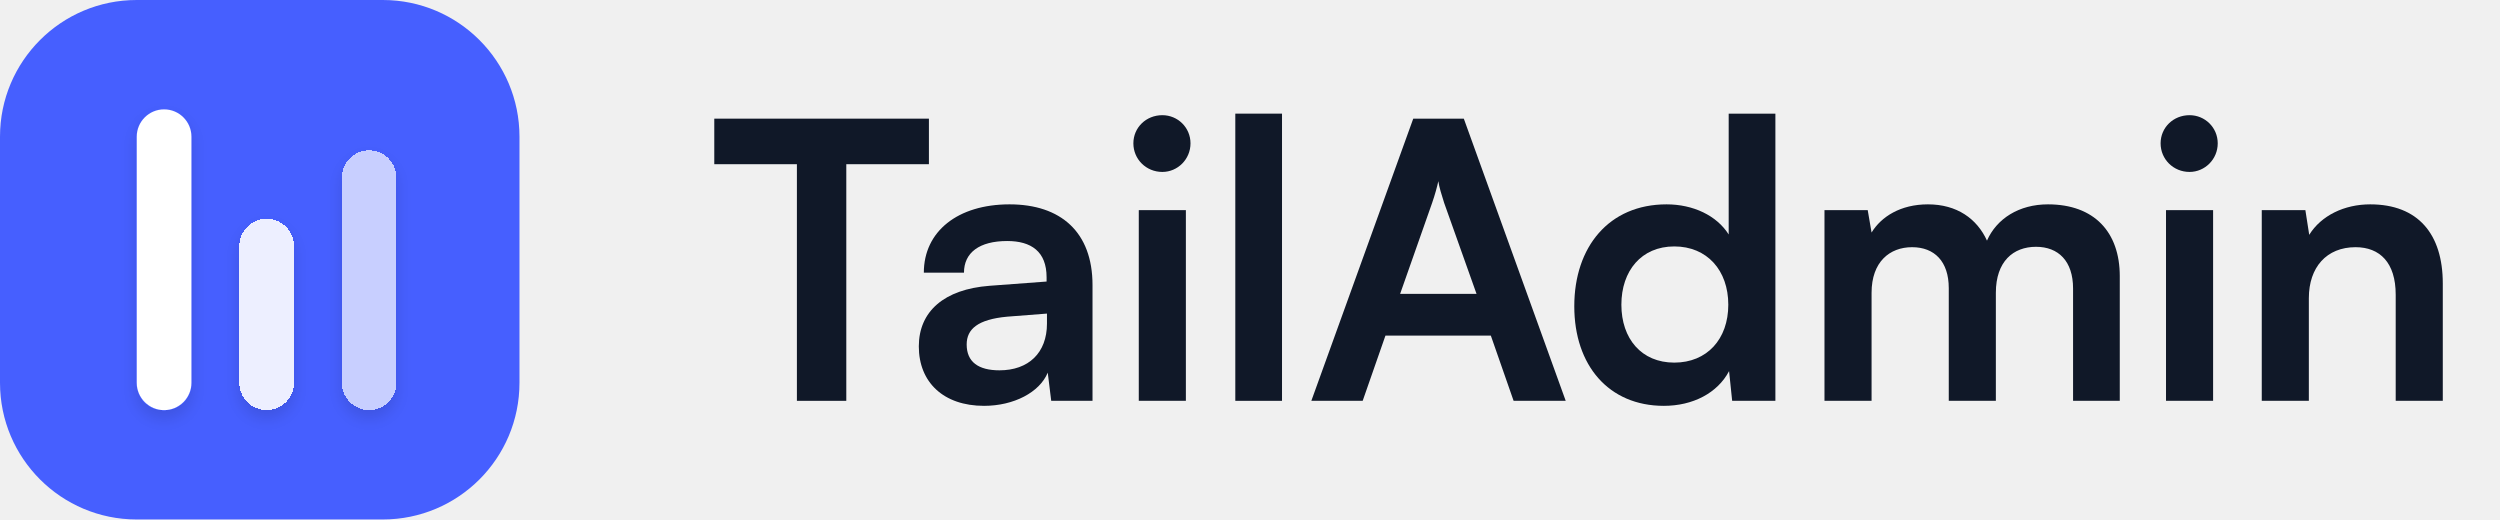
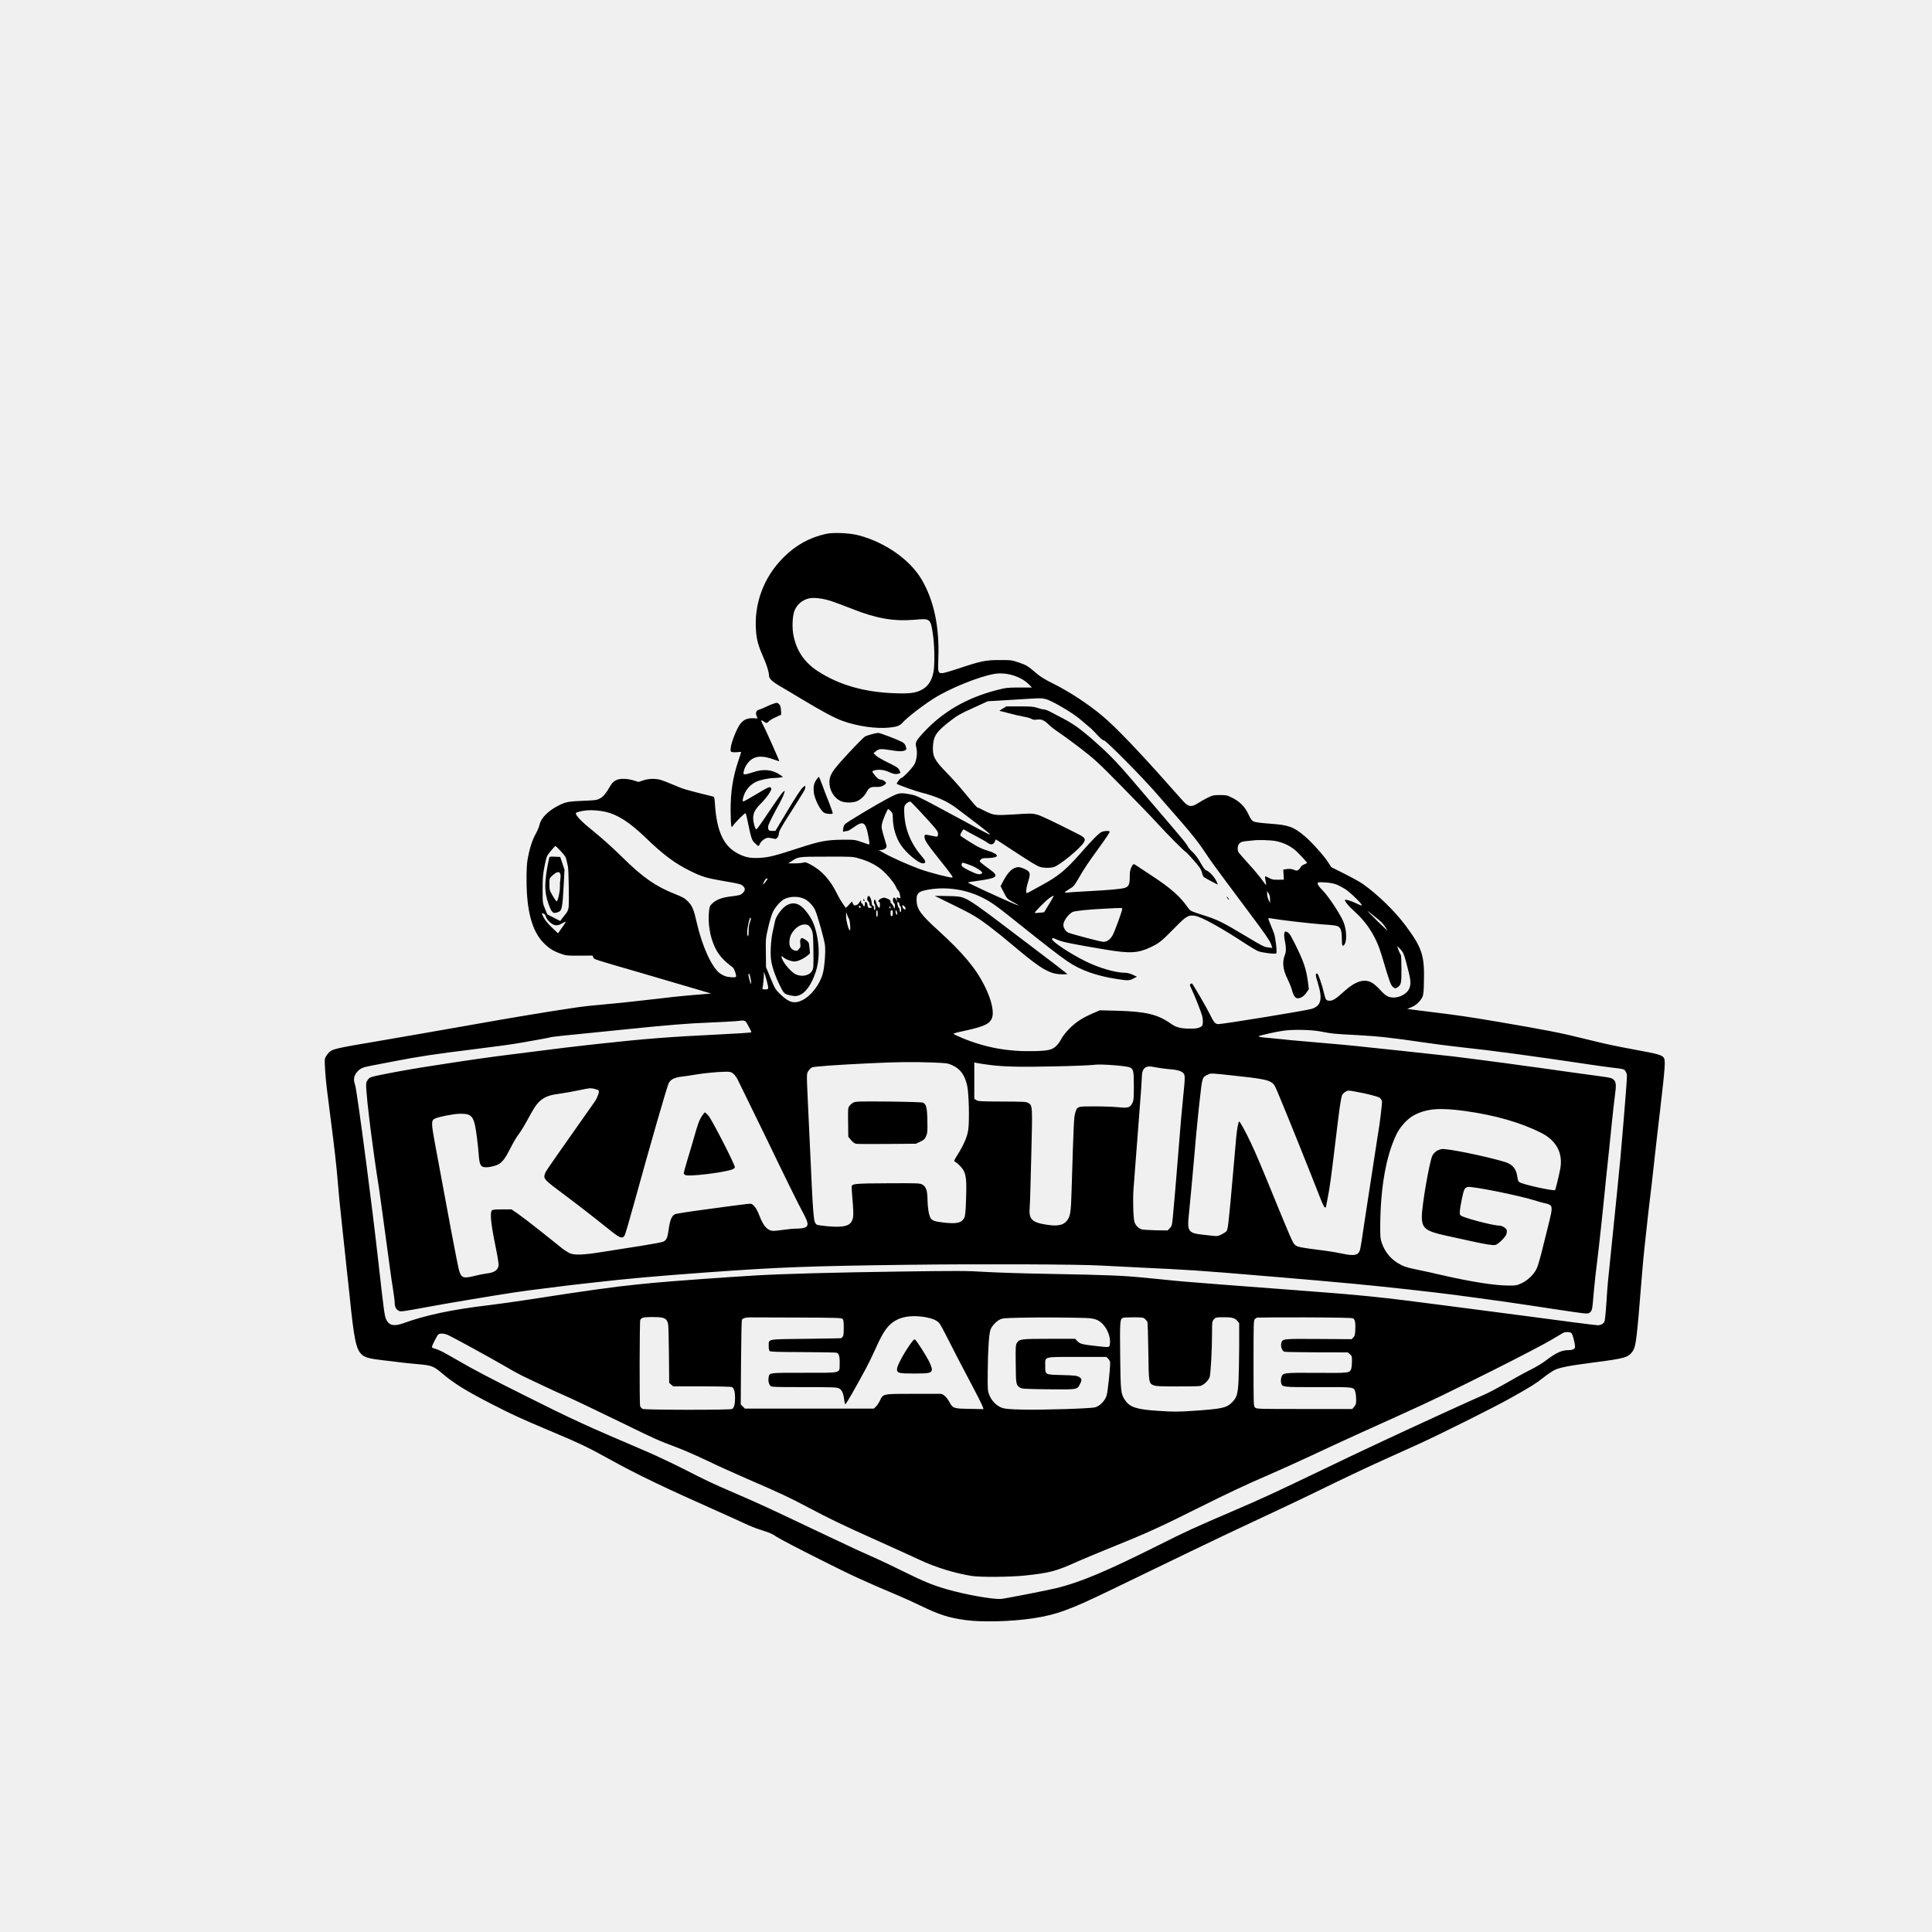
- <svg xmlns="http://www.w3.org/2000/svg" width="154" height="32" viewBox="0 0 154 32" fill="none">
-   <path d="M0 8.421C0 3.77 3.77 0 8.421 0H23.579C28.23 0 32 3.77 32 8.421V23.579C32 28.23 28.23 32 23.579 32H8.421C3.77 32 0 28.23 0 23.579V8.421Z" fill="#465FFF" />
-   <g filter="url(#filter0_d_1624_24907)">
-     <path d="M8.424 8.422C8.424 7.491 9.178 6.737 10.108 6.737V6.737C11.038 6.737 11.792 7.491 11.792 8.422V23.579C11.792 24.51 11.038 25.264 10.108 25.264V25.264C9.178 25.264 8.424 24.51 8.424 23.579V8.422Z" fill="white" />
+ <svg xmlns="http://www.w3.org/2000/svg" version="1.0" width="2560pt" height="2560pt" viewBox="0 0 2560 2560" preserveAspectRatio="xMidYMid meet">
+   <g transform="translate(0,2560) scale(0.1,-0.1)" fill="#000000" stroke="none">
+     <path d="M10941 18525 c-218 -49 -399 -150 -562 -314 -264 -264 -394 -621 -360 -991 11 -112 32 -185 99 -337 43 -96 72 -192 72 -237 0 -37 43 -78 140 -135 47 -27 182 -107 301 -179 266 -160 421 -243 530 -283 196 -72 448 -108 622 -90 99 10 139 24 172 61 65 73 261 225 415 323 211 135 607 295 809 328 163 26 360 -37 465 -150 l30 -31 -167 0 c-157 0 -174 -2 -299 -34 -403 -104 -721 -289 -981 -573 -91 -100 -102 -122 -86 -185 17 -71 7 -163 -24 -224 -24 -47 -155 -184 -177 -184 -12 0 -64 -69 -57 -76 11 -12 247 -96 322 -115 201 -51 344 -114 467 -206 195 -146 427 -325 439 -339 23 -28 -19 -7 -336 166 -27 15 -182 98 -342 184 -268 144 -299 158 -375 171 -135 24 -144 23 -292 -54 -131 -68 -510 -294 -561 -335 -19 -15 -28 -34 -32 -65 -6 -43 -5 -44 18 -38 13 4 31 7 40 7 9 0 47 23 84 50 116 85 153 68 184 -85 20 -96 26 -145 17 -145 -3 0 -47 14 -98 32 -91 32 -97 32 -258 31 -202 -2 -292 -18 -557 -104 -333 -109 -417 -130 -534 -136 -121 -6 -182 4 -274 48 -201 95 -296 291 -321 657 -6 93 -9 103 -28 108 -381 94 -383 95 -521 154 -63 27 -138 56 -167 65 -72 21 -166 19 -237 -6 l-60 -20 -66 20 c-40 13 -94 21 -134 21 -89 0 -135 -26 -178 -100 -54 -94 -87 -134 -133 -160 -41 -22 -59 -25 -225 -31 -191 -8 -226 -14 -319 -60 -137 -68 -238 -168 -256 -254 -6 -29 -30 -87 -54 -129 -44 -77 -83 -202 -107 -346 -8 -44 -13 -153 -12 -265 1 -407 74 -675 226 -829 71 -72 128 -108 230 -144 67 -24 83 -26 245 -25 l173 1 11 -24 c13 -27 -26 -15 623 -203 248 -72 560 -164 695 -204 l244 -72 -89 -7 c-173 -14 -341 -29 -415 -38 -41 -5 -138 -16 -215 -25 -77 -8 -214 -24 -305 -34 -91 -11 -221 -24 -290 -30 -261 -23 -349 -33 -485 -52 -147 -21 -502 -77 -692 -110 -62 -10 -179 -30 -260 -44 -157 -27 -677 -118 -1083 -190 -135 -24 -366 -64 -515 -89 -671 -114 -673 -114 -728 -175 -20 -22 -39 -55 -42 -73 -4 -19 -1 -99 5 -178 10 -133 20 -222 65 -565 57 -437 85 -681 105 -935 6 -74 15 -173 20 -220 5 -47 14 -132 20 -190 6 -58 15 -143 20 -190 5 -47 14 -130 20 -185 5 -55 21 -199 34 -320 14 -121 30 -269 36 -330 62 -618 88 -739 170 -809 42 -35 107 -51 280 -71 80 -9 177 -20 215 -26 39 -5 143 -16 233 -24 194 -17 215 -25 332 -124 160 -135 309 -228 670 -413 252 -130 375 -186 740 -340 405 -170 523 -226 800 -380 376 -208 702 -365 1495 -718 121 -54 263 -118 315 -143 52 -25 133 -57 180 -72 149 -48 164 -54 235 -101 39 -26 293 -159 565 -295 445 -224 585 -288 1050 -484 74 -31 205 -91 290 -132 245 -119 364 -157 587 -189 215 -31 616 -21 898 22 310 47 491 112 1030 374 105 51 300 145 435 210 135 65 409 197 610 295 374 181 632 303 1125 533 154 72 397 187 540 257 395 193 657 317 900 427 121 54 321 145 445 201 307 139 1012 491 1250 624 274 154 323 185 431 269 51 41 117 85 144 99 70 35 197 59 510 100 435 56 473 67 533 157 38 59 52 168 112 923 15 194 30 350 40 440 5 44 19 168 30 275 11 107 27 247 35 310 13 101 50 422 75 655 13 116 47 420 65 566 68 581 75 677 52 712 -24 37 -76 52 -377 107 -285 53 -385 74 -655 141 -341 85 -528 121 -1185 233 -362 61 -502 82 -860 126 -135 16 -263 33 -285 36 l-39 6 51 20 c60 22 120 77 148 133 17 34 20 67 23 215 8 342 -26 443 -245 738 -143 191 -370 412 -566 550 -34 24 -142 84 -240 133 l-177 89 -44 68 c-54 84 -219 268 -311 345 -145 122 -209 145 -458 163 -128 9 -197 19 -218 30 -23 11 -40 36 -68 97 -45 98 -115 168 -219 219 -60 30 -75 33 -157 33 -80 0 -97 -3 -155 -31 -36 -17 -94 -50 -129 -72 -70 -46 -111 -53 -151 -25 -32 22 -15 4 -245 263 -387 438 -704 768 -872 909 -192 162 -446 328 -666 437 -90 44 -160 87 -203 123 -127 109 -141 117 -240 151 -96 33 -103 34 -259 34 -186 0 -247 -13 -550 -114 -99 -33 -194 -60 -211 -60 -54 0 -58 13 -51 188 17 425 -57 775 -222 1055 -154 261 -483 491 -831 583 -121 32 -340 42 -439 19z m74 -890 c57 -19 183 -66 279 -104 319 -127 549 -166 825 -143 215 19 213 20 247 -228 18 -142 20 -374 3 -465 -23 -118 -74 -194 -161 -238 -79 -40 -158 -50 -349 -43 -407 14 -738 109 -1020 291 -179 116 -283 268 -325 475 -20 99 -15 248 11 321 30 85 104 150 195 170 67 15 186 0 295 -36z m2840 -1298 c74 -16 355 -180 455 -266 36 -31 85 -73 110 -93 25 -20 59 -51 76 -70 94 -100 113 -118 131 -118 27 0 509 -487 698 -705 81 -93 233 -268 338 -388 122 -140 221 -266 277 -350 47 -73 120 -177 161 -232 41 -55 99 -134 129 -175 30 -41 176 -236 323 -433 199 -265 274 -373 287 -413 l19 -54 -57 6 c-51 6 -84 23 -305 156 -282 170 -364 211 -527 263 -184 58 -198 64 -222 98 -108 157 -229 265 -487 434 -97 63 -188 124 -203 134 -38 27 -44 25 -67 -24 -16 -32 -21 -63 -21 -119 0 -105 -12 -134 -63 -152 -47 -16 -215 -31 -512 -46 -110 -6 -219 -13 -242 -16 -24 -4 -43 -2 -43 2 0 5 27 25 60 44 53 31 66 45 112 125 83 145 132 218 285 428 79 108 141 202 138 207 -9 14 -70 12 -108 -4 -34 -14 -122 -102 -283 -286 -189 -215 -289 -298 -494 -410 -63 -35 -139 -76 -167 -92 -47 -25 -53 -27 -54 -11 -3 41 3 72 27 149 32 103 25 125 -48 159 -29 14 -66 25 -81 25 -72 0 -137 -58 -202 -182 l-37 -70 43 -84 c43 -83 45 -85 121 -126 43 -23 76 -43 74 -45 -2 -2 -59 20 -127 50 -205 89 -549 250 -545 254 2 2 53 11 112 19 282 38 309 60 182 152 -40 29 -89 65 -108 81 -34 29 -34 30 -16 50 16 18 31 21 92 21 67 0 124 14 124 30 0 19 -54 49 -125 69 -44 12 -111 41 -150 64 -99 58 -203 126 -210 136 -6 10 32 81 44 81 3 0 15 -6 26 -14 11 -7 74 -42 140 -77 66 -34 134 -73 152 -87 41 -31 74 -26 94 14 l15 32 205 -134 c253 -166 329 -213 377 -230 45 -16 133 -18 185 -3 74 20 347 244 398 326 27 44 14 65 -65 106 -344 174 -501 249 -557 264 -62 16 -83 16 -294 2 -261 -16 -277 -14 -402 49 -44 23 -85 42 -91 42 -5 0 -36 33 -69 73 -33 39 -98 117 -143 172 -46 55 -136 155 -202 222 -155 159 -182 212 -176 341 7 140 44 196 230 340 92 71 135 96 302 171 l194 89 208 12 c115 7 261 16 324 20 173 10 171 11 235 -3z m-1687 -1464 c231 -248 261 -286 262 -320 0 -17 -4 -34 -9 -37 -5 -4 -38 1 -73 9 -87 20 -98 20 -98 -9 0 -49 27 -90 204 -312 139 -173 179 -230 166 -232 -31 -5 -303 65 -435 113 -147 54 -367 152 -470 210 l-70 40 36 3 c21 2 45 12 54 22 17 19 17 23 0 77 -58 193 -58 195 -47 252 12 54 70 191 82 191 3 0 18 -13 33 -28 22 -23 27 -37 27 -83 1 -130 40 -266 105 -363 72 -108 235 -246 293 -246 44 0 43 27 -5 82 -150 173 -228 357 -240 565 -5 86 -3 106 11 128 15 22 45 42 68 44 3 1 51 -47 106 -106z m-4149 -29 c164 -37 322 -138 534 -342 240 -232 396 -347 602 -447 147 -72 208 -90 415 -126 235 -40 248 -44 276 -70 32 -30 30 -59 -5 -93 -26 -25 -42 -30 -147 -43 -130 -15 -200 -42 -258 -96 -30 -29 -35 -41 -41 -102 -17 -154 11 -332 74 -468 50 -109 111 -179 242 -277 19 -15 52 -113 41 -124 -11 -11 -100 -6 -141 9 -23 8 -56 26 -75 40 -106 81 -232 357 -301 660 -42 186 -62 232 -120 291 -43 43 -68 57 -174 99 -255 101 -423 218 -701 492 -112 111 -269 252 -370 333 -160 128 -240 210 -240 245 0 12 79 32 155 38 60 5 162 -3 234 -19z m8889 -389 c108 -22 209 -74 279 -143 58 -57 133 -140 133 -146 0 -2 -18 -11 -39 -20 -22 -8 -42 -24 -46 -36 -4 -11 -17 -27 -30 -36 -21 -14 -27 -13 -61 1 -27 11 -53 14 -89 10 l-51 -7 4 -67 4 -67 -76 -1 c-64 -1 -83 2 -121 24 -26 14 -48 23 -51 20 -3 -3 -1 -29 5 -58 6 -28 10 -54 8 -56 -2 -2 -27 29 -55 69 -28 40 -107 135 -176 210 -69 76 -130 146 -136 157 -18 35 -12 90 14 116 18 18 38 25 92 30 38 3 78 7 89 9 61 10 236 4 303 -9z m-9476 -135 c55 -60 67 -78 77 -127 7 -32 15 -67 17 -78 9 -35 16 -478 9 -532 -5 -38 -15 -64 -38 -91 -18 -22 -41 -52 -53 -67 l-20 -29 -86 44 -86 44 -31 76 c-31 74 -31 76 -31 256 0 155 4 199 26 310 26 127 27 130 81 197 30 37 59 67 63 67 4 0 37 -31 72 -70z m3954 -96 c118 -33 217 -83 296 -148 71 -59 164 -170 191 -230 9 -22 24 -44 31 -50 8 -6 17 -31 21 -55 l7 -44 -27 7 c-26 7 -27 5 -21 -21 l6 -28 -17 28 c-10 15 -22 26 -28 24 -18 -6 -18 -60 0 -73 11 -8 15 -23 13 -46 l-4 -33 -17 38 c-10 20 -22 37 -27 37 -6 0 -10 10 -10 23 0 17 -10 26 -43 40 -40 16 -46 16 -80 2 -33 -14 -52 -45 -27 -45 6 0 10 -18 10 -40 0 -22 -4 -40 -10 -40 -11 0 -34 43 -44 83 -9 36 -26 35 -26 -3 0 -16 4 -30 8 -30 4 0 9 -18 10 -40 2 -23 -2 -40 -8 -40 -5 0 -10 14 -10 30 0 18 -5 30 -13 30 -7 0 -13 8 -14 18 -5 63 -27 116 -46 109 -19 -6 -21 -59 -3 -69 9 -5 16 -20 16 -34 0 -13 7 -27 15 -30 24 -9 18 -24 -10 -24 -21 0 -26 6 -31 40 -8 48 -34 56 -34 10 0 -34 -15 -40 -25 -10 -3 11 -11 20 -16 20 -5 0 -9 10 -10 23 0 21 -1 21 -12 4 -25 -39 -33 -46 -58 -52 -21 -5 -27 -1 -38 22 l-13 28 -39 -44 c-22 -24 -41 -42 -42 -40 -51 68 -83 120 -117 189 -93 186 -203 307 -351 385 -57 30 -71 34 -94 25 -14 -5 -65 -10 -113 -10 l-87 0 38 25 c93 64 90 64 468 64 343 1 348 1 435 -25z m1466 -86 c88 -32 178 -93 161 -108 -27 -25 -63 -18 -162 30 -100 49 -119 65 -107 95 7 20 5 20 108 -17z m-2682 -184 c0 -9 -53 -75 -57 -71 -8 9 31 77 44 77 7 0 13 -3 13 -6z m7533 -72 c31 -11 87 -41 125 -65 74 -50 234 -208 216 -214 -7 -2 -38 9 -70 26 -62 31 -142 56 -151 47 -11 -11 42 -79 109 -138 187 -167 304 -353 378 -603 103 -349 119 -393 150 -415 27 -20 31 -20 54 -5 52 35 56 51 56 243 0 98 -4 182 -8 188 -12 13 -52 114 -46 114 3 0 23 -19 44 -42 33 -37 43 -60 71 -163 61 -228 67 -271 49 -336 -28 -99 -178 -165 -283 -125 -30 11 -63 38 -106 86 -34 38 -83 82 -109 97 -101 59 -219 24 -367 -109 -116 -105 -152 -128 -195 -128 -48 0 -56 11 -75 96 -26 112 -78 264 -92 264 -25 0 -23 -22 8 -122 67 -217 46 -306 -81 -346 -66 -22 -1172 -202 -1236 -202 -41 0 -63 26 -113 131 -31 67 -218 389 -236 407 -2 2 -11 0 -19 -5 -14 -7 -12 -17 15 -73 41 -87 123 -294 138 -350 7 -25 11 -66 9 -90 -3 -40 -7 -47 -38 -62 -25 -13 -59 -18 -121 -18 -132 0 -193 15 -263 65 -175 124 -334 162 -712 172 l-230 6 -82 -35 c-148 -64 -232 -118 -317 -203 -49 -48 -92 -103 -110 -138 -16 -31 -45 -73 -65 -92 -58 -57 -103 -68 -299 -73 -346 -8 -646 47 -954 175 -59 25 -109 49 -112 53 -3 5 30 16 72 25 309 66 387 96 428 165 45 78 11 249 -91 451 -114 229 -290 438 -616 734 -233 211 -283 283 -283 402 0 83 23 107 120 128 241 51 506 18 731 -89 133 -64 196 -108 524 -372 344 -275 512 -405 624 -482 174 -119 389 -195 671 -237 131 -20 152 -19 205 10 l45 23 -55 26 c-31 15 -73 26 -96 26 -133 0 -352 64 -535 155 -203 101 -439 258 -439 291 0 20 16 17 77 -11 55 -26 227 -61 647 -130 309 -51 418 -45 585 35 112 54 142 78 311 250 158 162 187 179 274 165 88 -14 348 -158 675 -373 63 -41 134 -83 158 -94 47 -21 232 -44 244 -30 13 12 -9 204 -29 262 -11 30 -33 87 -50 127 -17 39 -28 73 -26 76 3 2 24 1 48 -4 109 -20 543 -70 687 -79 107 -6 168 -14 188 -25 37 -19 51 -63 51 -165 0 -93 10 -112 36 -73 32 47 27 187 -10 286 -36 98 -199 347 -285 434 -37 37 -61 70 -61 84 0 21 3 21 93 17 58 -3 113 -13 150 -26z m-874 -200 l-1 -47 -19 40 c-10 22 -19 58 -19 80 l0 40 20 -33 c13 -21 20 -49 19 -80z m-2869 42 c0 -3 -28 -52 -62 -109 l-63 -103 -59 -6 c-32 -4 -61 -5 -64 -1 -8 7 130 147 188 191 44 33 60 40 60 28z m-3307 -32 c56 -25 118 -88 147 -149 31 -66 121 -385 131 -466 10 -82 -4 -282 -27 -370 -38 -149 -154 -301 -273 -360 -103 -51 -174 -33 -282 70 -75 72 -78 76 -138 221 l-61 147 -2 190 c-3 185 -2 194 31 335 18 80 46 172 62 205 29 63 102 146 150 171 74 38 184 41 262 6z m1265 -75 c2 -15 8 -27 13 -27 5 0 9 -18 9 -41 0 -24 -4 -38 -10 -34 -5 3 -10 17 -10 30 0 13 -5 25 -10 27 -6 2 -13 21 -17 42 -5 31 -3 38 8 34 8 -2 15 -17 17 -31z m82 -54 c0 -22 -26 -15 -38 11 -6 13 -8 27 -5 30 9 8 43 -24 43 -41z m-596 22 c3 -9 0 -15 -9 -15 -8 0 -15 7 -15 15 0 8 4 15 9 15 5 0 11 -7 15 -15z m396 -10 c0 -8 -2 -15 -4 -15 -2 0 -6 7 -10 15 -3 8 -1 15 4 15 6 0 10 -7 10 -15z m3070 -19 c0 -26 -98 -295 -126 -347 -31 -56 -76 -89 -124 -89 -31 0 -405 98 -464 122 -35 14 -66 63 -66 103 0 50 65 141 121 170 29 15 193 33 419 44 245 13 240 13 240 -3z m-3240 -61 c0 -25 -4 -45 -10 -45 -5 0 -10 20 -10 45 0 25 5 45 10 45 6 0 10 -20 10 -45z m200 5 c0 -29 -4 -40 -15 -40 -11 0 -15 11 -15 40 0 29 4 40 15 40 11 0 15 -11 15 -40z m54 18 c8 -31 7 -38 -3 -38 -5 0 -11 14 -13 30 -5 35 7 41 16 8z m6380 -102 c51 -41 76 -71 121 -146 5 -8 -53 46 -128 120 -75 74 -137 136 -137 138 0 3 19 -11 43 -30 23 -19 69 -55 101 -82z m-7015 10 c12 -15 23 -129 15 -150 -11 -29 -54 120 -53 184 l0 55 15 -39 c8 -21 18 -44 23 -50z m-4039 64 c10 -5 21 -23 25 -39 3 -17 26 -48 50 -70 51 -47 98 -54 150 -23 17 10 38 21 49 25 21 8 21 8 -51 -95 l-39 -55 -81 77 c-49 47 -92 99 -107 129 -34 66 -34 71 4 51z m2740 -65 c0 -9 -7 -32 -15 -52 -9 -21 -15 -66 -15 -110 0 -47 -4 -72 -10 -68 -5 3 -10 26 -10 50 0 55 30 195 42 195 4 0 8 -7 8 -15z m211 -825 c27 -108 27 -110 -22 -110 -34 0 -40 3 -35 18 7 27 19 154 18 187 -2 30 -2 30 9 5 6 -14 19 -59 30 -100z m-215 32 c7 -31 9 -61 6 -67 -7 -11 -41 116 -34 128 8 15 17 -4 28 -61z m-28 -629 c23 -42 40 -78 38 -81 -6 -6 -197 -18 -486 -32 -588 -28 -954 -57 -1525 -120 -44 -5 -125 -14 -180 -20 -222 -25 -274 -31 -620 -75 -198 -25 -394 -50 -435 -55 -194 -24 -559 -76 -780 -111 -181 -28 -242 -38 -317 -49 -172 -27 -504 -87 -618 -113 -92 -21 -101 -25 -123 -57 -22 -33 -24 -41 -18 -130 4 -52 11 -133 16 -180 6 -47 15 -125 20 -175 6 -49 15 -124 20 -165 37 -282 63 -472 80 -580 11 -69 25 -159 31 -200 5 -41 14 -102 19 -135 5 -33 18 -127 29 -210 28 -208 70 -517 81 -595 5 -36 14 -105 21 -155 6 -49 22 -156 35 -237 13 -81 24 -167 24 -190 0 -54 18 -89 54 -107 28 -13 51 -10 376 50 172 32 312 56 570 99 561 93 637 105 1000 150 135 16 279 34 320 40 41 5 120 14 175 20 55 6 136 15 180 20 388 45 799 82 1460 130 970 70 1342 84 2670 101 931 12 2255 7 2550 -10 99 -6 329 -17 510 -26 653 -30 838 -43 1570 -105 66 -5 201 -17 300 -25 412 -35 592 -50 965 -85 425 -40 1041 -108 1360 -150 41 -6 179 -24 305 -41 198 -26 505 -70 695 -99 30 -5 87 -13 125 -19 39 -6 131 -20 205 -31 371 -56 408 -61 433 -49 32 14 45 43 51 116 3 32 10 112 16 178 12 134 16 169 65 575 14 120 57 519 75 705 5 50 13 135 19 190 10 98 14 138 46 435 8 80 24 235 35 345 12 110 27 250 35 310 23 169 21 206 -12 237 -28 25 -43 29 -188 48 -38 5 -218 30 -400 55 -181 26 -360 51 -397 56 -38 5 -98 13 -135 18 -272 38 -330 46 -638 86 -154 20 -317 40 -362 46 -46 5 -120 13 -165 18 -129 15 -240 27 -553 60 -159 17 -330 35 -380 40 -252 28 -502 51 -920 86 -99 8 -216 19 -260 25 -44 5 -114 12 -155 15 -121 9 -164 17 -148 26 19 11 215 55 313 70 128 20 370 16 500 -8 164 -31 167 -32 480 -48 293 -16 463 -35 900 -99 132 -20 346 -47 475 -61 423 -45 1012 -125 1745 -235 77 -12 195 -28 263 -36 164 -19 168 -20 187 -61 19 -40 21 0 -31 -638 -36 -442 -48 -565 -89 -970 -26 -259 -110 -1075 -120 -1180 -4 -32 -12 -156 -20 -275 -7 -118 -19 -227 -25 -241 -14 -31 -48 -49 -92 -49 -25 0 -537 66 -858 110 -41 6 -282 37 -535 70 -253 33 -530 69 -615 80 -866 114 -1080 136 -1995 205 -330 25 -658 50 -730 55 -71 6 -188 15 -260 20 -423 33 -540 42 -720 61 -426 43 -507 50 -730 59 -126 6 -489 15 -805 20 -316 5 -701 17 -855 26 -254 16 -363 16 -1165 5 -857 -12 -1518 -30 -1880 -51 -394 -23 -1155 -78 -1377 -100 -57 -5 -151 -15 -210 -21 -276 -27 -694 -85 -1418 -198 -176 -27 -417 -61 -535 -75 -491 -58 -836 -131 -1137 -240 -121 -43 -185 -30 -223 45 -24 46 -29 80 -110 799 -41 366 -106 891 -155 1265 -89 678 -138 1017 -150 1050 -26 71 -16 127 33 178 40 43 73 56 190 78 59 11 197 37 307 59 315 61 534 94 1030 155 321 40 514 66 650 90 216 38 369 66 376 70 3 3 71 11 150 20 136 14 191 19 449 45 58 6 236 24 395 40 585 60 826 79 1105 90 157 7 319 15 360 19 134 14 120 20 168 -66z m2447 -482 c178 -7 194 -9 251 -35 109 -49 168 -129 200 -274 22 -94 31 -468 14 -581 -13 -95 -61 -204 -147 -340 -43 -70 -45 -75 -28 -85 42 -25 95 -80 115 -120 33 -69 39 -136 31 -371 -6 -177 -11 -226 -24 -252 -36 -68 -97 -82 -269 -63 -121 13 -160 27 -179 63 -22 41 -38 141 -39 242 -1 120 -20 174 -72 201 -30 16 -72 17 -456 15 -422 -2 -464 -6 -476 -37 -3 -8 2 -89 10 -181 9 -93 13 -191 9 -220 -15 -122 -92 -152 -335 -132 -74 7 -141 16 -148 22 -44 35 -45 53 -92 1082 -6 127 -15 320 -20 430 -24 505 -24 486 2 525 13 19 35 40 48 47 25 11 335 34 745 53 385 19 596 21 860 11z m705 -26 c200 -30 432 -36 910 -25 250 5 484 15 520 21 82 13 442 -15 477 -37 42 -27 47 -49 47 -244 0 -163 -2 -190 -19 -225 -31 -62 -57 -70 -190 -56 -61 6 -202 11 -313 11 -232 0 -229 1 -256 -91 -16 -51 -21 -164 -46 -994 -9 -333 -17 -381 -73 -441 -46 -49 -115 -62 -239 -45 -216 31 -258 71 -244 236 4 38 13 346 21 683 17 670 17 661 -40 698 -23 15 -61 17 -343 18 -286 1 -321 3 -345 19 l-27 17 0 241 0 241 28 -6 c15 -3 74 -13 132 -21z m2253 -39 c40 -8 108 -17 152 -21 117 -9 175 -24 202 -52 28 -27 28 -51 0 -323 -17 -160 -33 -346 -67 -775 -26 -331 -51 -616 -70 -820 -10 -101 -13 -112 -40 -140 l-29 -29 -153 2 c-84 2 -169 7 -188 12 -44 12 -84 53 -98 100 -16 56 -23 293 -12 440 6 74 15 191 20 260 16 217 30 394 60 784 17 208 30 403 30 433 0 94 32 141 98 142 13 1 55 -5 95 -13z m-5608 -81 c18 -13 46 -52 63 -87 17 -35 99 -202 182 -373 84 -170 178 -364 210 -430 218 -454 415 -854 480 -973 63 -117 66 -156 15 -178 -19 -8 -66 -14 -107 -14 -40 0 -118 -7 -172 -15 -55 -8 -114 -15 -133 -15 -79 0 -135 58 -188 196 -25 66 -50 110 -72 133 -33 33 -34 34 -101 27 -37 -4 -132 -16 -212 -27 -80 -10 -197 -26 -260 -35 -294 -39 -462 -65 -479 -74 -41 -21 -66 -84 -82 -208 -14 -104 -27 -134 -71 -155 -18 -8 -152 -33 -298 -56 -146 -23 -366 -57 -490 -77 -279 -45 -395 -49 -459 -16 -24 13 -60 36 -80 51 -20 16 -143 114 -273 218 -131 105 -277 216 -324 249 l-86 59 -124 0 c-88 0 -127 -4 -136 -13 -27 -27 -14 -173 41 -442 33 -159 51 -268 47 -289 -10 -63 -56 -94 -161 -106 -33 -4 -105 -18 -159 -32 -154 -38 -179 -27 -209 97 -20 80 -146 747 -313 1655 -51 277 -51 309 -1 333 51 24 246 63 329 64 136 3 173 -24 202 -153 15 -64 39 -252 51 -409 8 -104 24 -137 68 -145 43 -8 135 9 185 34 58 30 96 79 164 214 33 67 80 147 103 177 43 57 85 127 174 291 97 177 173 231 364 255 62 8 174 28 250 44 76 17 153 30 171 30 32 0 94 -17 108 -29 14 -12 -16 -96 -50 -146 -20 -27 -108 -153 -197 -280 -454 -646 -452 -642 -465 -681 -22 -63 -9 -77 263 -279 159 -118 359 -273 596 -463 136 -109 168 -121 198 -72 7 10 60 189 117 397 242 874 428 1520 464 1613 22 55 75 83 182 95 30 3 109 15 175 26 131 21 278 35 394 38 64 1 78 -2 106 -24z m6620 -26 c344 -36 454 -55 505 -87 42 -26 48 -35 103 -167 113 -268 416 -1023 552 -1372 29 -75 53 -123 61 -123 8 0 14 3 14 8 0 4 11 63 25 131 22 108 46 281 84 601 43 357 55 452 72 580 11 80 26 156 32 169 7 14 27 34 46 45 32 19 36 19 128 2 154 -27 307 -66 327 -84 10 -9 22 -27 27 -39 7 -19 -27 -303 -61 -498 -10 -62 -142 -917 -160 -1040 -42 -292 -62 -414 -71 -442 -22 -67 -78 -78 -234 -44 -50 11 -144 27 -210 36 -392 51 -390 51 -428 93 -19 21 -66 129 -219 502 -204 501 -292 709 -355 840 -69 146 -143 280 -153 280 -11 0 -29 -98 -40 -215 -6 -60 -24 -265 -40 -455 -58 -660 -69 -763 -88 -783 -9 -11 -39 -30 -66 -44 -38 -19 -59 -24 -95 -20 -25 3 -92 10 -149 16 -191 20 -211 46 -192 236 33 339 52 541 70 750 11 132 24 286 30 343 5 56 15 150 21 210 5 59 17 166 25 238 35 316 33 310 109 345 44 20 28 21 330 -12z m3075 -470 c404 -56 737 -152 1012 -290 200 -101 289 -267 253 -472 -16 -90 -62 -277 -70 -286 -17 -16 -424 73 -471 104 -16 10 -23 29 -28 69 -14 110 -65 170 -170 201 -259 77 -771 181 -832 169 -56 -10 -97 -39 -123 -84 -37 -67 -141 -661 -141 -810 0 -156 48 -194 326 -254 88 -19 229 -50 314 -69 202 -45 302 -61 335 -53 38 10 132 101 145 142 6 18 8 43 5 55 -9 26 -62 59 -97 59 -88 0 -494 108 -516 137 -16 21 -12 65 19 218 27 130 36 147 79 157 56 12 670 -111 875 -175 61 -19 128 -38 150 -41 22 -4 50 -14 63 -22 31 -20 29 -69 -8 -213 -16 -64 -54 -218 -85 -343 -30 -125 -67 -254 -82 -285 -36 -78 -116 -156 -200 -196 -65 -30 -74 -32 -183 -31 -177 1 -489 50 -860 135 -118 28 -270 61 -336 74 -147 30 -189 44 -263 89 -101 62 -172 152 -212 268 -19 56 -21 82 -20 240 4 500 79 918 215 1198 51 106 151 212 242 258 166 83 335 96 664 51z m-7143 -2733 c88 -16 146 -41 179 -78 12 -12 69 -118 127 -234 58 -116 161 -316 230 -445 142 -267 211 -404 222 -437 l7 -24 -185 4 c-213 3 -221 6 -269 94 -34 61 -80 104 -116 105 -15 1 -181 1 -370 0 -398 0 -389 2 -433 -91 -15 -30 -39 -66 -54 -80 l-27 -25 -854 0 -854 0 -27 28 -28 27 4 552 c2 316 7 560 12 570 11 21 47 32 104 32 22 0 304 0 627 -2 518 -2 588 -4 602 -18 13 -12 16 -38 16 -119 0 -81 -3 -107 -16 -119 -8 -9 -16 -17 -17 -18 -1 -1 -210 -5 -464 -8 -530 -6 -497 1 -497 -94 -1 -33 4 -60 12 -68 10 -10 104 -13 437 -14 234 -1 436 -5 449 -8 33 -8 45 -51 42 -148 -3 -128 37 -118 -472 -118 -479 0 -457 3 -470 -65 -7 -41 2 -83 23 -107 15 -17 49 -18 446 -18 370 0 434 -2 462 -16 38 -18 59 -60 70 -144 4 -30 10 -60 14 -67 6 -11 116 180 274 472 33 61 93 184 133 274 101 228 167 316 276 372 97 50 230 62 385 35z m-3492 -6 c50 -11 71 -37 79 -97 4 -27 8 -210 10 -407 l3 -360 27 -23 27 -23 380 0 c229 0 388 -4 399 -10 26 -14 40 -63 40 -145 0 -82 -14 -131 -40 -145 -28 -15 -1152 -13 -1184 1 -14 7 -29 24 -34 38 -10 31 -8 1119 2 1142 4 9 17 21 29 27 27 13 208 15 262 2z m5611 -4 c118 -4 170 -23 227 -82 66 -68 108 -188 93 -267 -8 -44 -1 -43 -194 -21 -174 19 -201 27 -237 64 l-29 30 -343 0 c-374 0 -395 -3 -429 -55 -16 -25 -18 -52 -15 -279 2 -271 4 -278 58 -313 24 -16 63 -18 375 -22 391 -4 380 -5 418 69 28 54 25 73 -12 95 -29 17 -59 20 -226 25 -230 6 -222 2 -222 122 0 127 -32 118 425 118 l386 0 24 -25 c17 -16 25 -35 25 -57 0 -85 -32 -379 -46 -427 -20 -70 -90 -142 -154 -159 -62 -16 -688 -36 -955 -30 -170 4 -232 9 -273 22 -73 23 -142 92 -173 171 -23 58 -23 69 -21 315 2 288 17 505 38 555 20 48 70 102 118 128 38 20 58 22 286 27 244 5 664 3 856 -4z m784 -11 c12 -11 26 -28 32 -38 6 -11 11 -174 14 -394 5 -417 6 -422 70 -449 28 -12 92 -15 307 -15 150 -1 289 2 309 6 44 8 113 73 127 119 13 43 31 367 31 568 0 162 1 168 24 195 23 27 28 28 118 29 120 1 160 -9 192 -47 l26 -31 0 -306 c-1 -169 -5 -377 -9 -462 -10 -179 -23 -220 -91 -287 -70 -69 -133 -82 -520 -108 -196 -13 -254 -13 -445 0 -293 18 -383 47 -448 143 -55 81 -59 110 -64 587 -5 460 -3 488 37 503 11 4 76 7 144 7 109 0 127 -3 146 -20z m2758 6 c27 -14 35 -59 30 -156 -3 -61 -7 -79 -26 -97 l-23 -23 -437 3 c-479 3 -479 3 -494 -55 -12 -45 10 -105 42 -114 14 -4 208 -7 432 -8 l407 -1 28 -24 c27 -23 28 -28 27 -104 -1 -43 -7 -89 -13 -100 -24 -45 -34 -46 -448 -43 -441 3 -455 1 -473 -55 -7 -20 -9 -51 -6 -69 13 -67 3 -66 489 -65 489 2 477 3 496 -67 6 -21 11 -66 11 -100 0 -52 -4 -66 -26 -92 l-26 -31 -634 0 c-621 0 -634 0 -654 20 -20 20 -20 33 -20 588 0 529 1 570 18 584 9 9 23 17 29 19 7 2 291 3 632 3 432 -2 625 -5 639 -13z m2895 -196 c16 -15 47 -135 47 -180 0 -30 -30 -45 -89 -45 -87 0 -165 -36 -301 -140 -41 -32 -131 -86 -200 -120 -69 -34 -215 -114 -324 -178 -110 -63 -245 -134 -300 -157 -115 -48 -936 -424 -1311 -600 -137 -65 -279 -131 -315 -148 -36 -16 -238 -113 -450 -215 -728 -349 -826 -394 -1215 -562 -554 -238 -642 -278 -1016 -466 -690 -345 -1018 -483 -1336 -564 -112 -28 -675 -139 -743 -146 -99 -11 -474 55 -723 127 -188 54 -302 101 -582 239 -132 65 -282 137 -332 159 -224 99 -289 129 -663 306 -858 407 -859 408 -1258 581 -274 118 -343 151 -657 311 -154 78 -390 189 -525 246 -774 330 -939 406 -1540 707 -501 250 -712 361 -931 488 -191 111 -242 137 -297 152 -38 10 -42 14 -36 33 9 29 60 127 77 150 20 24 82 22 142 -7 75 -35 569 -306 735 -403 79 -47 187 -107 240 -133 92 -46 494 -234 535 -250 55 -21 508 -237 800 -380 410 -201 476 -231 700 -314 99 -37 281 -116 405 -176 124 -60 362 -168 530 -241 429 -185 568 -250 817 -382 280 -149 458 -235 938 -450 215 -96 458 -207 541 -246 212 -99 459 -176 689 -213 113 -18 521 -15 712 6 327 35 411 58 693 186 58 26 245 104 415 173 496 200 672 280 1195 542 367 183 638 311 905 425 132 57 393 175 580 262 187 88 453 211 590 273 138 62 394 178 570 258 445 201 606 279 1280 616 325 163 658 337 741 387 83 50 158 94 165 97 28 11 88 7 102 -8z" />
+     <path d="M13285 16210 c-27 -16 -45 -30 -40 -30 6 0 60 -14 120 -30 61 -17 147 -37 193 -45 46 -7 95 -21 109 -30 18 -12 37 -15 72 -10 62 8 95 -6 161 -70 30 -29 89 -74 130 -100 41 -27 168 -119 281 -206 192 -148 231 -183 554 -511 192 -194 405 -416 475 -493 126 -138 355 -369 375 -376 11 -5 138 -146 177 -199 15 -20 31 -55 37 -79 5 -24 15 -48 23 -53 27 -18 176 -98 182 -98 4 0 -5 22 -18 48 -29 58 -97 129 -130 138 -18 4 -38 31 -78 101 -35 63 -71 111 -105 142 -28 25 -57 60 -64 76 -8 17 -47 70 -89 118 -41 49 -91 108 -110 131 -19 23 -127 149 -240 281 -113 132 -253 296 -312 365 -148 175 -288 322 -393 415 -49 44 -92 82 -95 85 -14 16 -154 132 -220 181 -41 31 -127 84 -190 117 -63 33 -141 74 -174 91 -32 17 -70 31 -85 31 -16 0 -54 9 -86 20 -50 17 -84 20 -234 20 l-176 0 -50 -30z" />
+     <path d="M16262 13700 c7 -11 17 -20 22 -20 5 0 1 9 -9 20 -10 11 -20 20 -22 20 -2 0 2 -9 9 -20z" />
+     <path d="M7276 14228 c-66 -311 -67 -444 -6 -611 41 -112 57 -126 117 -106 60 19 65 44 83 374 l10 190 -28 85 -29 85 -71 3 c-67 3 -72 2 -76 -20z m150 -214 c3 -13 3 -43 -1 -66 -4 -24 -7 -70 -6 -103 1 -56 -23 -169 -40 -189 -4 -4 -28 27 -53 70 -44 75 -46 82 -46 157 0 79 0 80 38 114 61 57 97 62 108 17z" />
+     <path d="M11440 13675 c0 -8 4 -15 10 -15 5 0 7 7 4 15 -4 8 -8 15 -10 15 -2 0 -4 -7 -4 -15z" />
+     <path d="M12480 13683 c52 -26 154 -76 225 -111 178 -87 267 -142 405 -247 127 -98 152 -118 376 -305 321 -269 432 -330 593 -330 l66 1 -35 29 c-19 17 -150 117 -290 223 -140 105 -370 280 -510 387 -328 250 -460 342 -535 370 -52 21 -81 24 -225 27 l-165 3 95 -47z" />
+     <path d="M17017 13227 c-3 -19 1 -63 9 -98 17 -82 17 -138 0 -180 -39 -96 -28 -197 36 -324 21 -43 45 -102 53 -131 19 -73 42 -113 69 -120 39 -9 91 20 126 72 l33 47 -12 96 c-24 176 -56 272 -176 512 -65 128 -75 142 -111 153 -18 6 -22 2 -27 -27z" />
+     <path d="M10432 13609 c-61 -30 -147 -142 -162 -211 -6 -29 -20 -93 -31 -143 -26 -115 -35 -301 -20 -388 17 -97 56 -208 114 -325 56 -113 59 -116 159 -135 47 -9 64 -7 101 7 82 31 158 138 213 299 53 155 56 345 9 536 -29 117 -63 187 -136 278 -79 100 -157 126 -247 82z m280 -270 c11 -6 29 -32 41 -57 20 -43 22 -67 25 -277 3 -206 1 -234 -15 -265 -34 -66 -134 -89 -218 -51 -49 22 -137 117 -171 183 -27 53 -25 71 4 45 30 -28 105 -57 148 -57 44 0 119 34 173 78 l34 29 -7 74 c-7 71 -9 75 -46 102 -21 15 -45 27 -53 27 -21 0 -30 -33 -22 -79 5 -32 2 -43 -18 -66 -19 -23 -29 -27 -51 -21 -49 12 -76 49 -76 102 0 71 19 121 68 175 55 62 132 86 184 58z" />
+     <path d="M11309 10991 c-18 -9 -42 -29 -53 -44 -20 -27 -21 -40 -18 -219 l2 -190 36 -44 c25 -30 46 -45 69 -50 19 -3 204 -4 412 -2 l378 3 58 27 c50 23 61 34 78 73 19 42 20 63 17 208 -3 171 -14 213 -57 236 -11 6 -195 12 -454 15 -391 3 -439 2 -468 -13z" />
+     <path d="M9299 10809 c-36 -56 -52 -102 -105 -289 -19 -69 -58 -198 -85 -287 -27 -89 -49 -169 -49 -177 0 -9 9 -20 21 -26 42 -23 483 29 615 72 21 7 40 20 42 30 5 28 -307 637 -351 685 -22 24 -43 43 -47 43 -4 0 -23 -23 -41 -51z" />
+     <path d="M12057 7783 c-86 -123 -170 -280 -171 -321 -2 -56 19 -62 229 -62 198 0 228 7 233 52 2 16 -13 59 -38 110 -42 83 -160 267 -185 288 -10 8 -25 -6 -68 -67z" />
+     <path d="M10235 16271 c-27 -10 -72 -29 -100 -43 -27 -14 -63 -28 -78 -32 -36 -9 -49 -41 -32 -83 l14 -32 -62 2 c-79 2 -128 -21 -173 -82 -43 -59 -114 -238 -121 -307 -5 -51 -5 -53 21 -60 14 -3 46 -3 71 0 25 4 45 4 45 -1 0 -5 -16 -55 -36 -113 -72 -211 -104 -413 -103 -655 1 -93 4 -183 8 -200 6 -30 6 -30 21 -9 38 53 161 177 169 168 4 -5 16 -47 25 -94 50 -241 57 -263 98 -302 21 -21 43 -38 47 -38 5 0 14 14 21 31 7 17 30 42 52 56 31 21 46 25 81 20 24 -3 50 -9 59 -12 26 -10 58 29 58 70 0 28 30 83 153 275 192 302 197 310 197 338 l0 23 -32 -25 c-21 -16 -92 -123 -198 -300 l-165 -275 -43 -1 c-35 0 -44 4 -51 22 -4 13 -5 34 -1 48 9 32 79 170 143 284 27 49 56 109 63 133 l14 45 -23 -14 c-12 -8 -94 -123 -182 -255 -88 -133 -165 -242 -172 -242 -17 -1 -43 92 -43 151 0 67 29 120 109 198 36 36 82 93 103 127 34 57 35 62 19 77 -15 14 -31 7 -183 -84 -91 -55 -172 -100 -178 -100 -17 0 -7 54 20 113 28 59 87 119 145 146 57 27 169 51 243 52 31 1 70 4 87 8 l30 6 -32 23 c-105 75 -227 88 -366 39 -42 -15 -89 -27 -103 -27 -25 0 -26 2 -19 38 9 51 48 115 92 151 69 57 164 60 308 7 38 -14 70 -24 71 -23 4 4 -193 446 -219 489 -30 53 -26 66 13 38 35 -25 42 -25 66 1 10 12 52 37 93 56 l73 34 -4 61 c-4 48 -9 65 -27 79 -27 22 -23 22 -86 0z" />
+     <path d="M11550 15871 c-36 -10 -74 -22 -85 -28 -26 -14 -203 -198 -334 -346 -110 -126 -141 -183 -141 -260 0 -106 57 -205 144 -249 52 -27 163 -29 221 -4 49 21 100 69 125 116 32 62 54 75 126 73 50 -2 72 3 99 18 19 12 35 25 35 30 0 20 -42 49 -69 49 -22 0 -39 11 -70 46 -23 26 -41 52 -41 59 0 7 14 15 31 19 66 13 121 6 191 -25 56 -24 78 -29 109 -24 44 8 46 13 23 57 -13 24 -42 43 -147 93 -76 37 -145 77 -162 95 l-30 31 25 20 c48 39 65 40 201 19 102 -16 139 -18 170 -10 42 12 45 19 28 69 -8 21 -24 38 -51 52 -69 35 -291 119 -312 118 -12 0 -50 -9 -86 -18z" />
+     <path d="M10817 15268 c-33 -51 -41 -93 -34 -164 9 -88 83 -238 134 -271 25 -17 104 -25 117 -12 3 3 -19 68 -49 145 -31 76 -72 183 -91 237 -20 53 -39 99 -43 102 -4 2 -19 -15 -34 -37z" />
  </g>
-   <g filter="url(#filter1_d_1624_24907)">
-     <path d="M14.742 15.157C14.742 14.227 15.496 13.473 16.426 13.473V13.473C17.357 13.473 18.111 14.227 18.111 15.157V23.578C18.111 24.508 17.357 25.262 16.426 25.262V25.262C15.496 25.262 14.742 24.508 14.742 23.578V15.157Z" fill="white" fill-opacity="0.9" shape-rendering="crispEdges" />
-   </g>
-   <g filter="url(#filter2_d_1624_24907)">
-     <path d="M21.055 10.946C21.055 10.016 21.809 9.262 22.739 9.262V9.262C23.669 9.262 24.423 10.016 24.423 10.946V23.578C24.423 24.508 23.669 25.262 22.739 25.262V25.262C21.809 25.262 21.055 24.508 21.055 23.578V10.946Z" fill="white" fill-opacity="0.7" shape-rendering="crispEdges" />
-   </g>
-   <path d="M44 10.115H49.089V24.691H52.132V10.115H57.221V7.309H44V10.115Z" fill="#101828" />
-   <path d="M60.617 25C62.448 25 64.042 24.168 64.541 22.955L64.755 24.691H67.299V17.558C67.299 14.3 65.349 12.588 62.187 12.588C59.001 12.588 56.908 14.252 56.908 16.797H59.381C59.381 15.56 60.332 14.847 62.044 14.847C63.519 14.847 64.47 15.489 64.47 17.082V17.343L60.95 17.605C58.168 17.819 56.599 19.174 56.599 21.338C56.599 23.549 58.121 25 60.617 25ZM61.569 22.812C60.261 22.812 59.547 22.289 59.547 21.219C59.547 20.268 60.237 19.674 62.044 19.507L64.493 19.317V19.935C64.493 21.742 63.352 22.812 61.569 22.812Z" fill="#101828" />
-   <path d="M71.6 10.591C72.551 10.591 73.335 9.806 73.335 8.831C73.335 7.856 72.551 7.095 71.6 7.095C70.601 7.095 69.816 7.856 69.816 8.831C69.816 9.806 70.601 10.591 71.6 10.591ZM70.149 24.691H73.05V12.944H70.149V24.691Z" fill="#101828" />
-   <path d="M78.972 24.691V7H76.095V24.691H78.972Z" fill="#101828" />
-   <path d="M83.941 24.691L85.344 20.672H91.835L93.238 24.691H96.448L90.171 7.309H87.056L80.778 24.691H83.941ZM88.221 12.493C88.387 12.017 88.53 11.494 88.601 11.161C88.649 11.518 88.815 12.041 88.958 12.493L90.955 18.104H86.247L88.221 12.493Z" fill="#101828" />
-   <path d="M102.493 25C104.276 25 105.798 24.215 106.511 22.86L106.701 24.691H109.364V7H106.487V14.443C105.75 13.277 104.3 12.588 102.659 12.588C99.116 12.588 96.976 15.203 96.976 18.865C96.976 22.503 99.092 25 102.493 25ZM103.135 22.337C101.113 22.337 99.877 20.863 99.877 18.77C99.877 16.678 101.113 15.18 103.135 15.18C105.156 15.18 106.463 16.654 106.463 18.77C106.463 20.886 105.156 22.337 103.135 22.337Z" fill="#101828" />
-   <path d="M115.289 24.691V18.033C115.289 16.131 116.406 15.227 117.785 15.227C119.164 15.227 120.044 16.107 120.044 17.748V24.691H122.945V18.033C122.945 16.107 124.015 15.203 125.418 15.203C126.797 15.203 127.701 16.083 127.701 17.771V24.691H130.578V17.011C130.578 14.3 129.008 12.588 126.155 12.588C124.372 12.588 122.993 13.468 122.398 14.823C121.78 13.468 120.543 12.588 118.76 12.588C117.072 12.588 115.883 13.349 115.289 14.324L115.051 12.944H112.388V24.691H115.289Z" fill="#101828" />
-   <path d="M134.876 10.591C135.827 10.591 136.612 9.806 136.612 8.831C136.612 7.856 135.827 7.095 134.876 7.095C133.877 7.095 133.093 7.856 133.093 8.831C133.093 9.806 133.877 10.591 134.876 10.591ZM133.426 24.691H136.327V12.944H133.426V24.691Z" fill="#101828" />
-   <path d="M142.225 24.691V18.366C142.225 16.464 143.318 15.227 145.102 15.227C146.6 15.227 147.575 16.178 147.575 18.152V24.691H150.476V17.462C150.476 14.419 148.954 12.588 146.005 12.588C144.412 12.588 142.985 13.277 142.248 14.466L142.011 12.944H139.324V24.691H142.225Z" fill="#101828" />
-   <defs>
-     <filter id="filter0_d_1624_24907" x="7.424" y="6.237" width="5.368" height="20.526" filterUnits="userSpaceOnUse" color-interpolation-filters="sRGB">
-       <feFlood flood-opacity="0" result="BackgroundImageFix" />
-       <feColorMatrix in="SourceAlpha" type="matrix" values="0 0 0 0 0 0 0 0 0 0 0 0 0 0 0 0 0 0 127 0" result="hardAlpha" />
-       <feOffset dy="0.5" />
-       <feGaussianBlur stdDeviation="0.5" />
-       <feComposite in2="hardAlpha" operator="out" />
-       <feColorMatrix type="matrix" values="0 0 0 0 0 0 0 0 0 0 0 0 0 0 0 0 0 0 0.12 0" />
-       <feBlend mode="normal" in2="BackgroundImageFix" result="effect1_dropShadow_1624_24907" />
-       <feBlend mode="normal" in="SourceGraphic" in2="effect1_dropShadow_1624_24907" result="shape" />
-     </filter>
-     <filter id="filter1_d_1624_24907" x="13.742" y="12.973" width="5.368" height="13.79" filterUnits="userSpaceOnUse" color-interpolation-filters="sRGB">
-       <feFlood flood-opacity="0" result="BackgroundImageFix" />
-       <feColorMatrix in="SourceAlpha" type="matrix" values="0 0 0 0 0 0 0 0 0 0 0 0 0 0 0 0 0 0 127 0" result="hardAlpha" />
-       <feOffset dy="0.5" />
-       <feGaussianBlur stdDeviation="0.5" />
-       <feComposite in2="hardAlpha" operator="out" />
-       <feColorMatrix type="matrix" values="0 0 0 0 0 0 0 0 0 0 0 0 0 0 0 0 0 0 0.12 0" />
-       <feBlend mode="normal" in2="BackgroundImageFix" result="effect1_dropShadow_1624_24907" />
-       <feBlend mode="normal" in="SourceGraphic" in2="effect1_dropShadow_1624_24907" result="shape" />
-     </filter>
-     <filter id="filter2_d_1624_24907" x="20.055" y="8.762" width="5.368" height="18" filterUnits="userSpaceOnUse" color-interpolation-filters="sRGB">
-       <feFlood flood-opacity="0" result="BackgroundImageFix" />
-       <feColorMatrix in="SourceAlpha" type="matrix" values="0 0 0 0 0 0 0 0 0 0 0 0 0 0 0 0 0 0 127 0" result="hardAlpha" />
-       <feOffset dy="0.5" />
-       <feGaussianBlur stdDeviation="0.5" />
-       <feComposite in2="hardAlpha" operator="out" />
-       <feColorMatrix type="matrix" values="0 0 0 0 0 0 0 0 0 0 0 0 0 0 0 0 0 0 0.12 0" />
-       <feBlend mode="normal" in2="BackgroundImageFix" result="effect1_dropShadow_1624_24907" />
-       <feBlend mode="normal" in="SourceGraphic" in2="effect1_dropShadow_1624_24907" result="shape" />
-     </filter>
-   </defs>
</svg>
